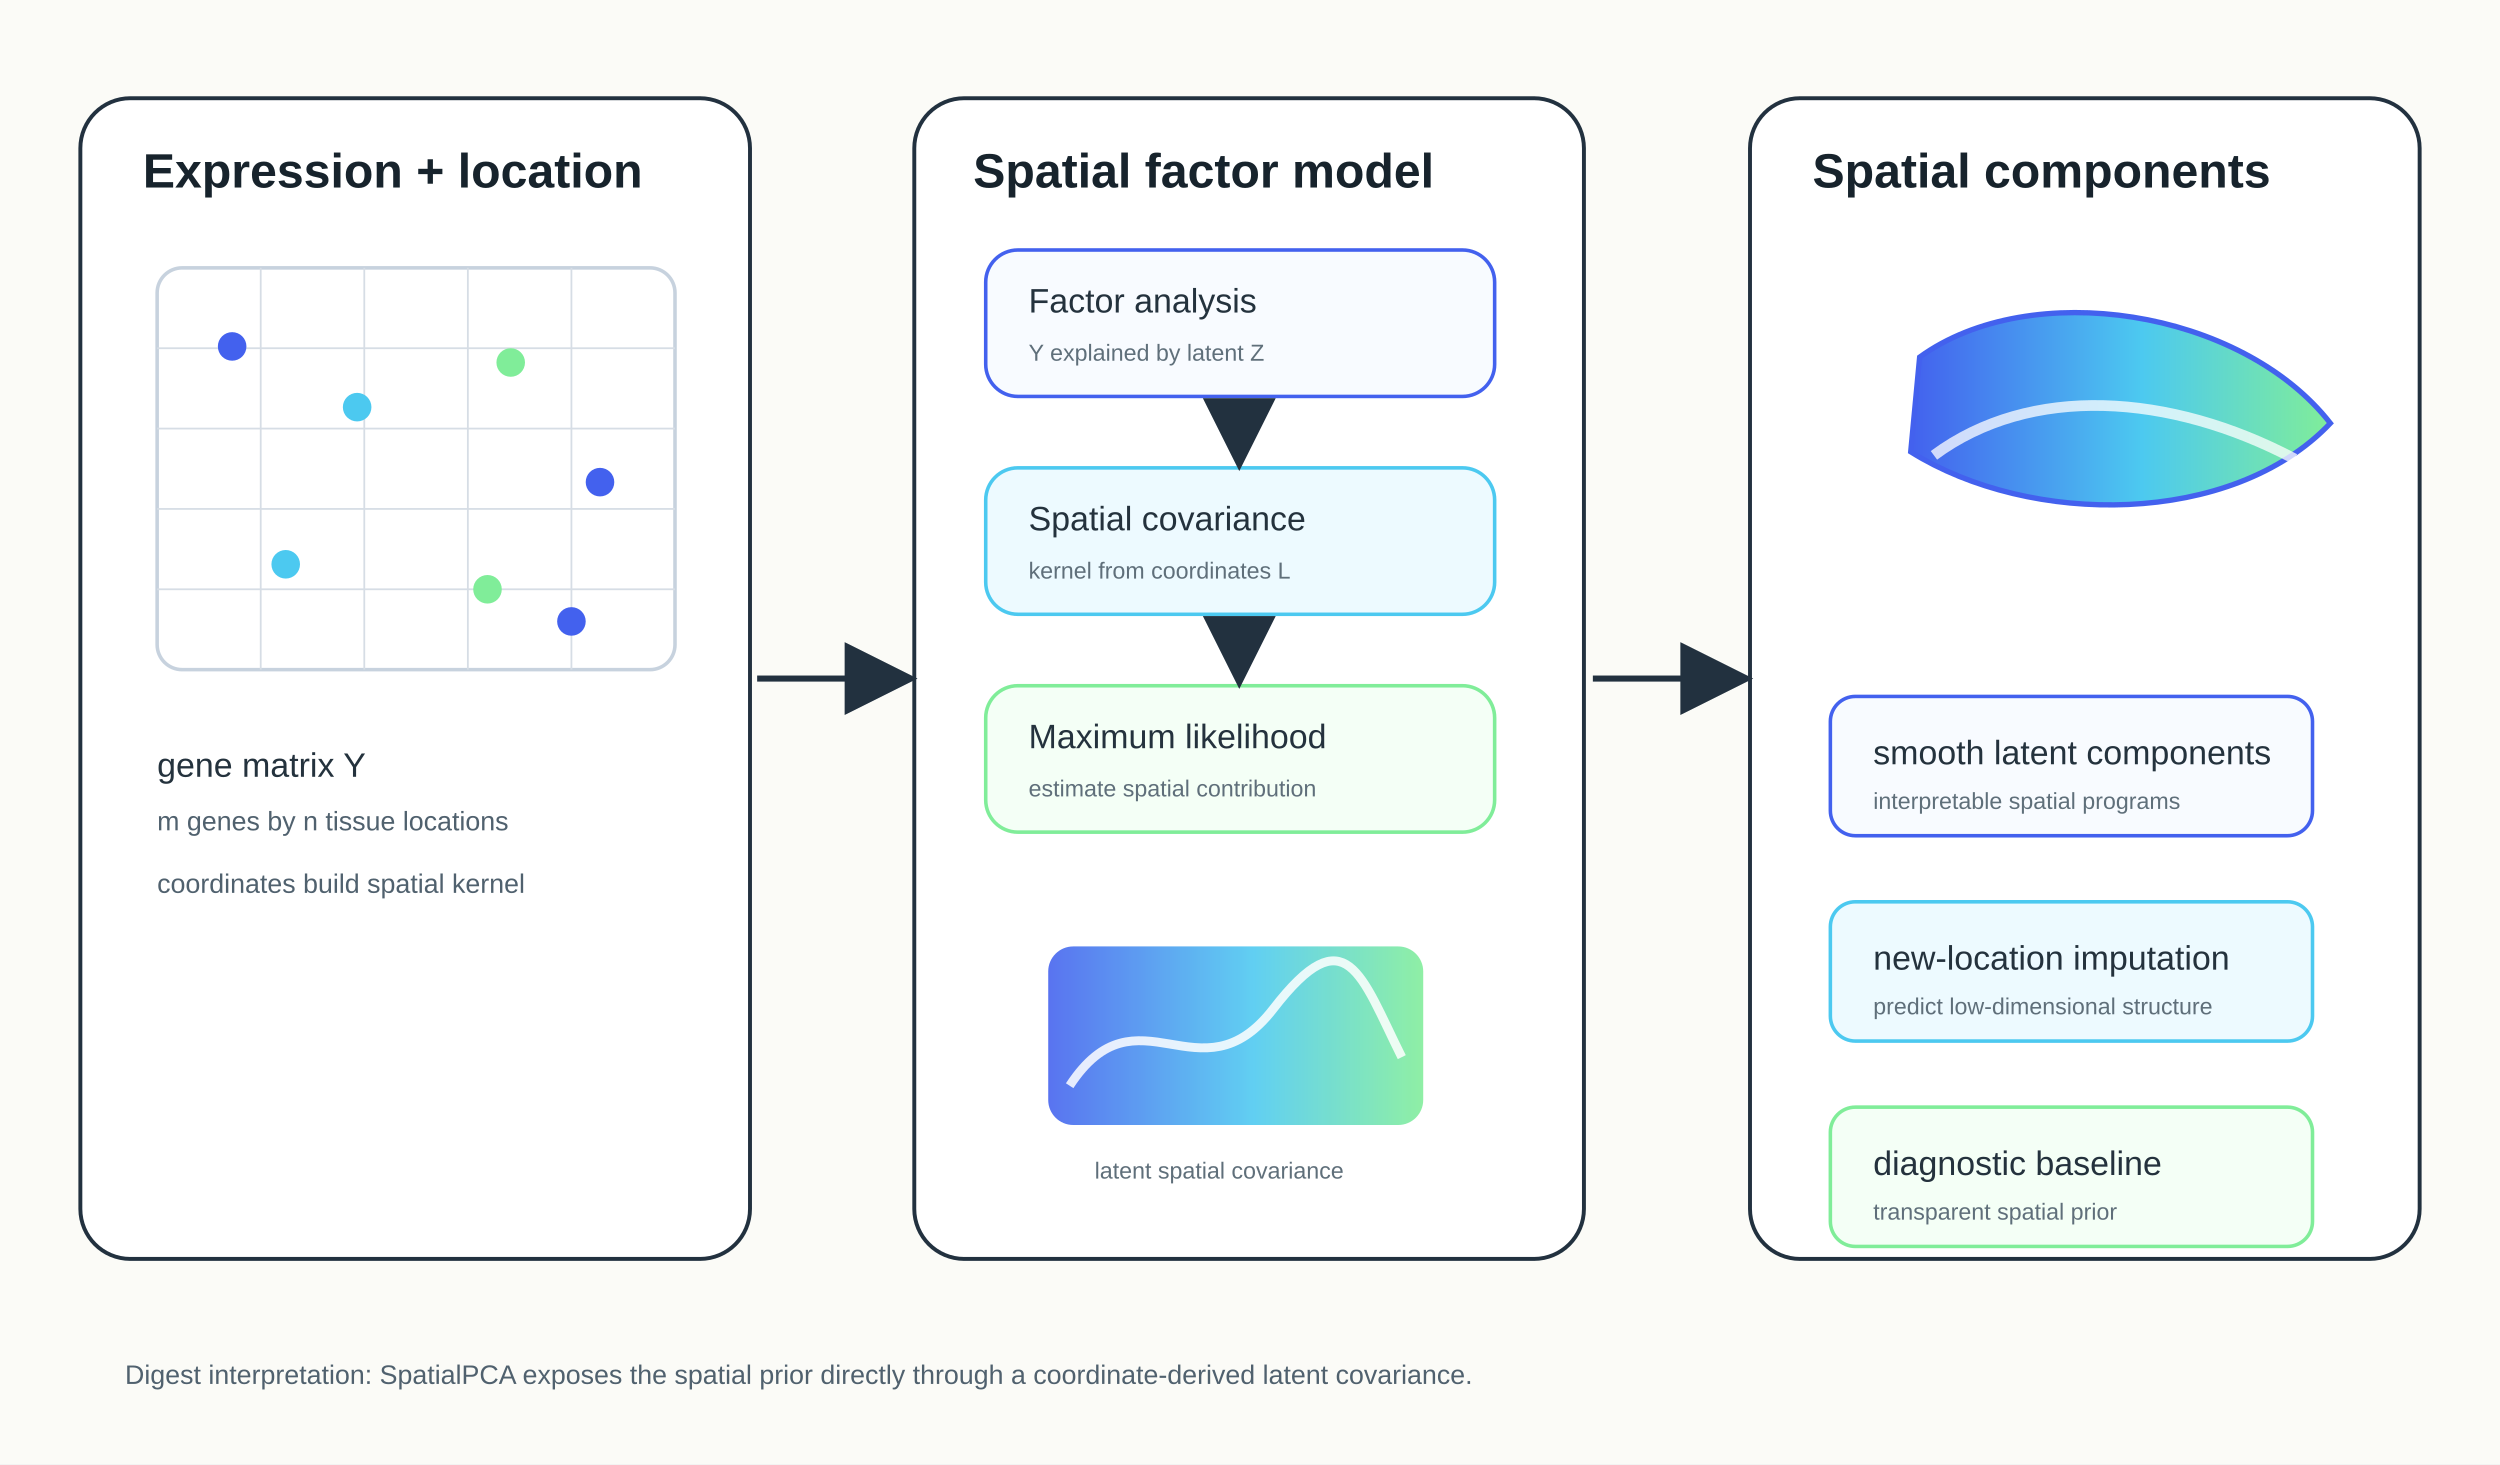
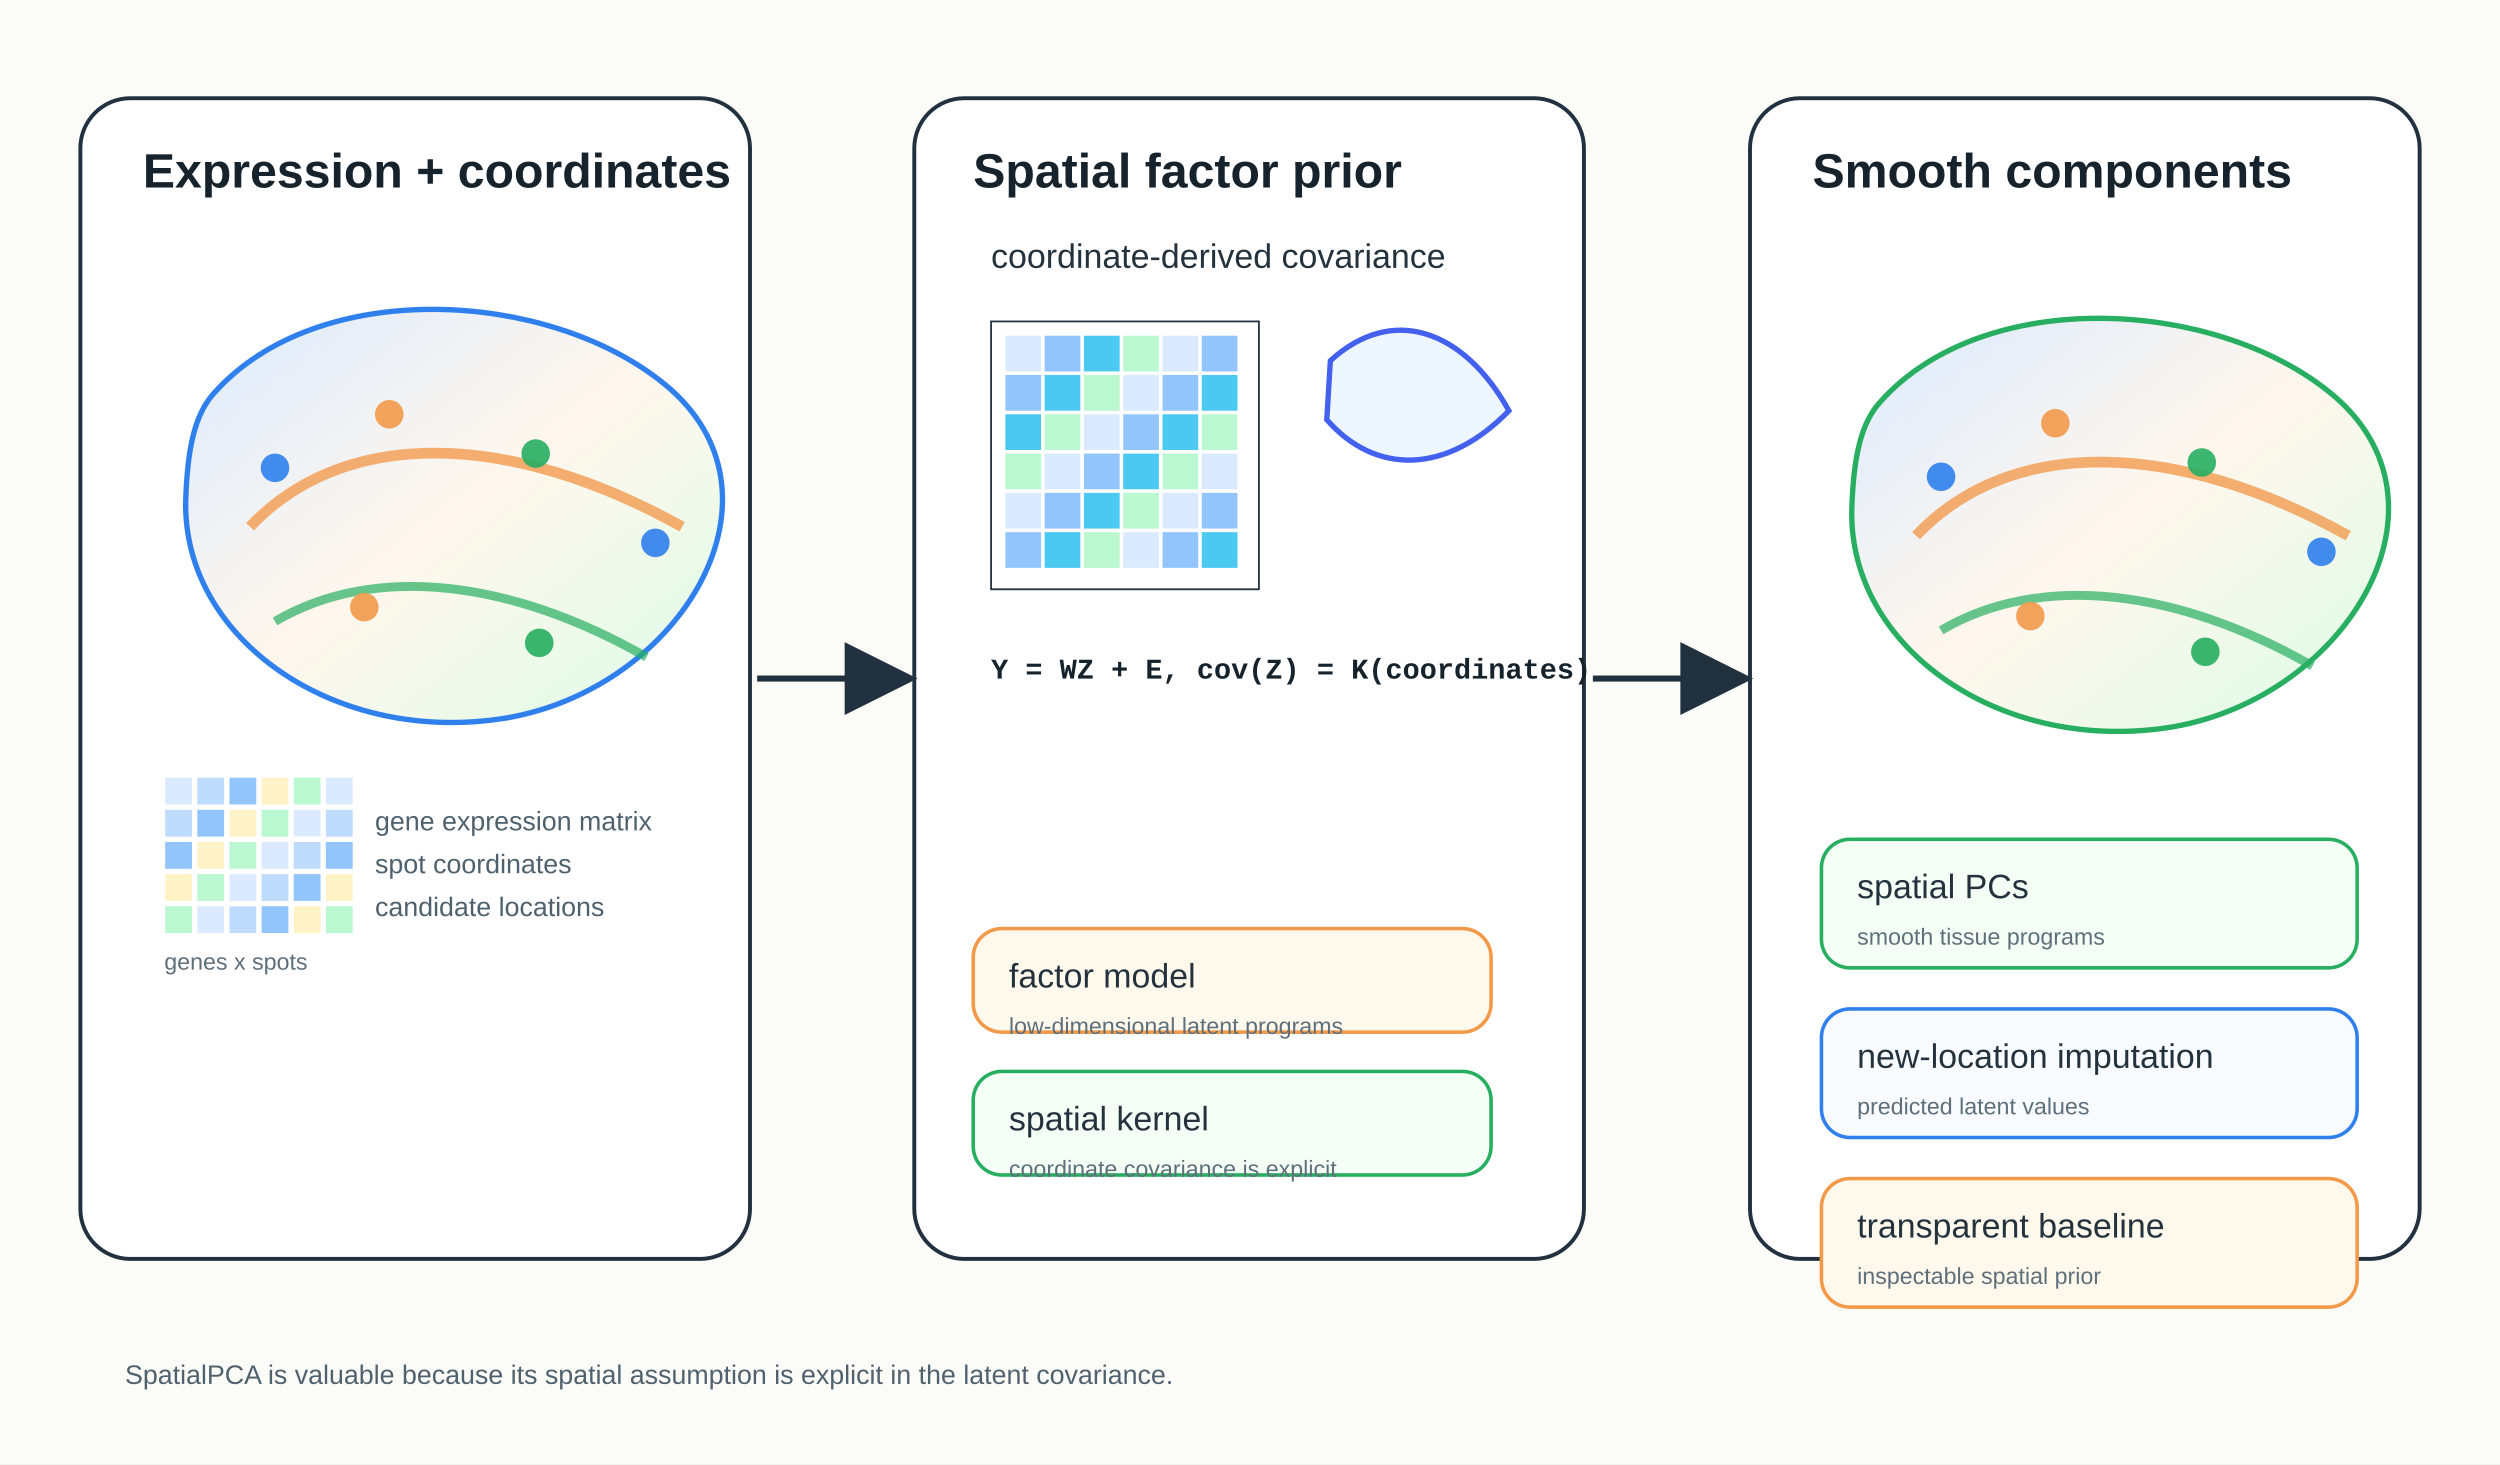
<svg xmlns="http://www.w3.org/2000/svg" width="1400" height="820" viewBox="0 0 1400 820" role="img" aria-labelledby="title desc">
  <defs>
-     <linearGradient id="heat" x1="0" x2="1">
-       <stop offset="0" stop-color="#4361ee" />
-       <stop offset=".55" stop-color="#4cc9f0" />
-       <stop offset="1" stop-color="#80ed99" />
+     <linearGradient id="tissue" x1="0" x2="1" y1="0" y2="1">
+       <stop offset="0" stop-color="#dbeafe" />
+       <stop offset=".5" stop-color="#fff7ed" />
+       <stop offset="1" stop-color="#dcfce7" />
    </linearGradient>
    <marker id="arrow" markerWidth="12" markerHeight="12" refX="10" refY="6" orient="auto">
      <path d="M0,0 L12,6 L0,12 z" fill="#22313f" />
    </marker>
-     <style>.bg{fill:#fbfbf7}.panel{fill:#fff;stroke:#22313f;stroke-width:2.2}.h{font:700 27px Arial,sans-serif;fill:#17232c}.t{font:19px Arial,sans-serif;fill:#24323d}.s{font:15px Arial,sans-serif;fill:#50616e}.xs{font:13px Arial,sans-serif;fill:#5f6f7a}.arrow{stroke:#22313f;stroke-width:3.4;fill:none;marker-end:url(#arrow)}.spot{fill:#4361ee}.spot2{fill:#4cc9f0}.spot3{fill:#80ed99}.chip{fill:#f8fbff;stroke:#4361ee;stroke-width:2}.chip2{fill:#edfaff;stroke:#4cc9f0;stroke-width:2}.chip3{fill:#f4fff6;stroke:#80ed99;stroke-width:2}.edge{stroke:#4361ee;stroke-width:2;opacity:.45}.grid{stroke:#d6dde5;stroke-width:1}</style>
+     <style>
+       .bg{fill:#fbfbf7}.panel{fill:#fff;stroke:#22313f;stroke-width:2.2}.h{font:700 27px Arial,sans-serif;fill:#17232c}.t{font:19px Arial,sans-serif;fill:#24323d}.s{font:15px Arial,sans-serif;fill:#50616e}.xs{font:13px Arial,sans-serif;fill:#5f6f7a}.formula{font:700 16px "Courier New",monospace;fill:#17232c}.arrow{stroke:#22313f;stroke-width:3.4;fill:none;marker-end:url(#arrow)}.arrow2{stroke:#22313f;stroke-width:3;fill:none;marker-end:url(#arrow)}.chip{fill:#f8fbff;stroke:#2f80ed;stroke-width:2}.chip2{fill:#fff8ed;stroke:#f2994a;stroke-width:2}.chip3{fill:#f4fff6;stroke:#27ae60;stroke-width:2}.spot{opacity:.9}.a{fill:#2f80ed}.b{fill:#f2994a}.c{fill:#27ae60}.node{fill:#fff;stroke-width:2.4}.blue{stroke:#2f80ed}.orange{stroke:#f2994a}.green{stroke:#27ae60}.soft{stroke:#7b61ff;stroke-width:2.2;opacity:.58;fill:none}.edge{stroke:#34495e;stroke-width:2.1;opacity:.62;fill:none}.strong{stroke:#f2994a;stroke-width:4;opacity:.85}
+     </style>
  </defs>
  <rect class="bg" width="1400" height="820" />
  <rect class="panel" x="45" y="55" width="375" height="650" rx="28" />
  <rect class="panel" x="512" y="55" width="375" height="650" rx="28" />
  <rect class="panel" x="980" y="55" width="375" height="650" rx="28" />
-   <text class="h" x="80" y="105">Expression + location</text>
-   <text class="h" x="545" y="105">Spatial factor model</text>
-   <text class="h" x="1015" y="105">Spatial components</text>
-   <g transform="translate(88 150)">
-     <rect x="0" y="0" width="290" height="225" fill="#fff" stroke="#c7d2de" stroke-width="2" rx="14" />
-     <g class="grid">
-       <path d="M58 0 V225 M116 0 V225 M174 0 V225 M232 0 V225 M0 45 H290 M0 90 H290 M0 135 H290 M0 180 H290" />
+   <text class="h" x="80" y="105">Expression + coordinates</text>
+   <text class="h" x="545" y="105">Spatial factor prior</text>
+   <text class="h" x="1015" y="105">Smooth components</text>
+   <g transform="translate(82 150)">
+     <path d="M38 70 C96 5 225 12 290 65 C365 126 300 235 202 252 C106 268 20 208 22 130 C23 101 27 82 38 70 Z" fill="url(#tissue)" stroke="#2f80ed" stroke-width="3" />
+     <path d="M58 145 C112 88 205 92 300 145" stroke="#f2994a" stroke-width="6" fill="none" opacity=".78" />
+     <path d="M72 198 C128 165 205 175 280 218" stroke="#27ae60" stroke-width="5" fill="none" opacity=".7" />
+     <circle class="spot a" cx="72" cy="112" r="8" />
+     <circle class="spot b" cx="136" cy="82" r="8" />
+     <circle class="spot c" cx="218" cy="104" r="8" />
+     <circle class="spot a" cx="285" cy="154" r="8" />
+     <circle class="spot b" cx="122" cy="190" r="8" />
+     <circle class="spot c" cx="220" cy="210" r="8" />
+   </g>
+   <g>
+     <rect x="92" y="435" width="16" height="16" fill="#dbeafe" stroke="#fff" />
+     <rect x="110" y="435" width="16" height="16" fill="#bfdbfe" stroke="#fff" />
+     <rect x="128" y="435" width="16" height="16" fill="#93c5fd" stroke="#fff" />
+     <rect x="146" y="435" width="16" height="16" fill="#fef3c7" stroke="#fff" />
+     <rect x="164" y="435" width="16" height="16" fill="#bbf7d0" stroke="#fff" />
+     <rect x="182" y="435" width="16" height="16" fill="#dbeafe" stroke="#fff" />
+     <rect x="92" y="453" width="16" height="16" fill="#bfdbfe" stroke="#fff" />
+     <rect x="110" y="453" width="16" height="16" fill="#93c5fd" stroke="#fff" />
+     <rect x="128" y="453" width="16" height="16" fill="#fef3c7" stroke="#fff" />
+     <rect x="146" y="453" width="16" height="16" fill="#bbf7d0" stroke="#fff" />
+     <rect x="164" y="453" width="16" height="16" fill="#dbeafe" stroke="#fff" />
+     <rect x="182" y="453" width="16" height="16" fill="#bfdbfe" stroke="#fff" />
+     <rect x="92" y="471" width="16" height="16" fill="#93c5fd" stroke="#fff" />
+     <rect x="110" y="471" width="16" height="16" fill="#fef3c7" stroke="#fff" />
+     <rect x="128" y="471" width="16" height="16" fill="#bbf7d0" stroke="#fff" />
+     <rect x="146" y="471" width="16" height="16" fill="#dbeafe" stroke="#fff" />
+     <rect x="164" y="471" width="16" height="16" fill="#bfdbfe" stroke="#fff" />
+     <rect x="182" y="471" width="16" height="16" fill="#93c5fd" stroke="#fff" />
+     <rect x="92" y="489" width="16" height="16" fill="#fef3c7" stroke="#fff" />
+     <rect x="110" y="489" width="16" height="16" fill="#bbf7d0" stroke="#fff" />
+     <rect x="128" y="489" width="16" height="16" fill="#dbeafe" stroke="#fff" />
+     <rect x="146" y="489" width="16" height="16" fill="#bfdbfe" stroke="#fff" />
+     <rect x="164" y="489" width="16" height="16" fill="#93c5fd" stroke="#fff" />
+     <rect x="182" y="489" width="16" height="16" fill="#fef3c7" stroke="#fff" />
+     <rect x="92" y="507" width="16" height="16" fill="#bbf7d0" stroke="#fff" />
+     <rect x="110" y="507" width="16" height="16" fill="#dbeafe" stroke="#fff" />
+     <rect x="128" y="507" width="16" height="16" fill="#bfdbfe" stroke="#fff" />
+     <rect x="146" y="507" width="16" height="16" fill="#93c5fd" stroke="#fff" />
+     <rect x="164" y="507" width="16" height="16" fill="#fef3c7" stroke="#fff" />
+     <rect x="182" y="507" width="16" height="16" fill="#bbf7d0" stroke="#fff" />
+     <text class="xs" x="92" y="543">genes x spots</text>
+   </g>
+   <text class="s" x="210" y="465">gene expression matrix</text>
+   <text class="s" x="210" y="489">spot coordinates</text>
+   <text class="s" x="210" y="513">candidate locations</text>
+   <path class="arrow" d="M424 380 C462 380 475 380 507 380" />
+   <g transform="translate(555 150)">
+     <text class="t" x="0" y="0">coordinate-derived covariance</text>
+     <rect x="0" y="30" width="150" height="150" fill="#fff" stroke="#22313f" />
+     <rect x="8" y="38" width="20" height="20" fill="#dbeafe" />
+     <rect x="30" y="38" width="20" height="20" fill="#93c5fd" />
+     <rect x="52" y="38" width="20" height="20" fill="#4cc9f0" />
+     <rect x="74" y="38" width="20" height="20" fill="#bbf7d0" />
+     <rect x="96" y="38" width="20" height="20" fill="#dbeafe" />
+     <rect x="118" y="38" width="20" height="20" fill="#93c5fd" />
+     <rect x="8" y="60" width="20" height="20" fill="#93c5fd" />
+     <rect x="30" y="60" width="20" height="20" fill="#4cc9f0" />
+     <rect x="52" y="60" width="20" height="20" fill="#bbf7d0" />
+     <rect x="74" y="60" width="20" height="20" fill="#dbeafe" />
+     <rect x="96" y="60" width="20" height="20" fill="#93c5fd" />
+     <rect x="118" y="60" width="20" height="20" fill="#4cc9f0" />
+     <rect x="8" y="82" width="20" height="20" fill="#4cc9f0" />
+     <rect x="30" y="82" width="20" height="20" fill="#bbf7d0" />
+     <rect x="52" y="82" width="20" height="20" fill="#dbeafe" />
+     <rect x="74" y="82" width="20" height="20" fill="#93c5fd" />
+     <rect x="96" y="82" width="20" height="20" fill="#4cc9f0" />
+     <rect x="118" y="82" width="20" height="20" fill="#bbf7d0" />
+     <rect x="8" y="104" width="20" height="20" fill="#bbf7d0" />
+     <rect x="30" y="104" width="20" height="20" fill="#dbeafe" />
+     <rect x="52" y="104" width="20" height="20" fill="#93c5fd" />
+     <rect x="74" y="104" width="20" height="20" fill="#4cc9f0" />
+     <rect x="96" y="104" width="20" height="20" fill="#bbf7d0" />
+     <rect x="118" y="104" width="20" height="20" fill="#dbeafe" />
+     <rect x="8" y="126" width="20" height="20" fill="#dbeafe" />
+     <rect x="30" y="126" width="20" height="20" fill="#93c5fd" />
+     <rect x="52" y="126" width="20" height="20" fill="#4cc9f0" />
+     <rect x="74" y="126" width="20" height="20" fill="#bbf7d0" />
+     <rect x="96" y="126" width="20" height="20" fill="#dbeafe" />
+     <rect x="118" y="126" width="20" height="20" fill="#93c5fd" />
+     <rect x="8" y="148" width="20" height="20" fill="#93c5fd" />
+     <rect x="30" y="148" width="20" height="20" fill="#4cc9f0" />
+     <rect x="52" y="148" width="20" height="20" fill="#bbf7d0" />
+     <rect x="74" y="148" width="20" height="20" fill="#dbeafe" />
+     <rect x="96" y="148" width="20" height="20" fill="#93c5fd" />
+     <rect x="118" y="148" width="20" height="20" fill="#4cc9f0" />
+     <path d="M190 52 C225 20 265 35 290 80 C255 116 215 116 188 85 Z" fill="#eef7ff" stroke="#4361ee" stroke-width="3" />
+     <text class="formula" x="0" y="230">Y = WZ + E, cov(Z) = K(coordinates)</text>
+   </g>
+   <rect class="chip2" x="545" y="520" width="290" height="58" rx="16" />
+   <text class="t" x="565" y="553">factor model</text>
+   <text class="xs" x="565" y="579">low-dimensional latent programs</text>
+   <rect class="chip3" x="545" y="600" width="290" height="58" rx="16" />
+   <text class="t" x="565" y="633">spatial kernel</text>
+   <text class="xs" x="565" y="659">coordinate covariance is explicit</text>
+   <path class="arrow" d="M892 380 C930 380 945 380 975 380" />
+   <g transform="translate(1015 155)">
+     <g transform="translate(0 0)">
+       <path d="M38 70 C96 5 225 12 290 65 C365 126 300 235 202 252 C106 268 20 208 22 130 C23 101 27 82 38 70 Z" fill="url(#tissue)" stroke="#27ae60" stroke-width="3" />
+       <path d="M58 145 C112 88 205 92 300 145" stroke="#f2994a" stroke-width="6" fill="none" opacity=".78" />
+       <path d="M72 198 C128 165 205 175 280 218" stroke="#27ae60" stroke-width="5" fill="none" opacity=".7" />
+       <circle class="spot a" cx="72" cy="112" r="8" />
+       <circle class="spot b" cx="136" cy="82" r="8" />
+       <circle class="spot c" cx="218" cy="104" r="8" />
+       <circle class="spot a" cx="285" cy="154" r="8" />
+       <circle class="spot b" cx="122" cy="190" r="8" />
+       <circle class="spot c" cx="220" cy="210" r="8" />
    </g>
-     <circle class="spot" cx="42" cy="44" r="8" />
-     <circle class="spot2" cx="112" cy="78" r="8" />
-     <circle class="spot3" cx="198" cy="53" r="8" />
-     <circle class="spot" cx="248" cy="120" r="8" />
-     <circle class="spot2" cx="72" cy="166" r="8" />
-     <circle class="spot3" cx="185" cy="180" r="8" />
-     <circle class="spot" cx="232" cy="198" r="8" />
-     <text class="t" x="0" y="285">gene matrix Y</text>
-     <text class="s" x="0" y="315">m genes by n tissue locations</text>
-     <text class="s" x="0" y="350">coordinates build spatial kernel</text>
+     <rect class="chip3" x="5" y="315" width="300" height="72" rx="16" />
+     <text class="t" x="25" y="348">spatial PCs</text>
+     <text class="xs" x="25" y="374">smooth tissue programs</text>
+     <rect class="chip" x="5" y="410" width="300" height="72" rx="16" />
+     <text class="t" x="25" y="443">new-location imputation</text>
+     <text class="xs" x="25" y="469">predicted latent values</text>
+     <rect class="chip2" x="5" y="505" width="300" height="72" rx="16" />
+     <text class="t" x="25" y="538">transparent baseline</text>
+     <text class="xs" x="25" y="564">inspectable spatial prior</text>
  </g>
-   <path class="arrow" d="M424 380 C462 380 475 380 507 380" />
-   <g transform="translate(552 140)">
-     <rect class="chip" x="0" y="0" width="285" height="82" rx="18" />
-     <text class="t" x="24" y="35">Factor analysis</text>
-     <text class="xs" x="24" y="62">Y explained by latent Z</text>
-     <rect class="chip2" x="0" y="122" width="285" height="82" rx="18" />
-     <text class="t" x="24" y="157">Spatial covariance</text>
-     <text class="xs" x="24" y="184">kernel from coordinates L</text>
-     <rect class="chip3" x="0" y="244" width="285" height="82" rx="18" />
-     <text class="t" x="24" y="279">Maximum likelihood</text>
-     <text class="xs" x="24" y="306">estimate spatial contribution</text>
-     <path class="arrow" d="M142 85 L142 117" />
-     <path class="arrow" d="M142 207 L142 239" />
-     <g transform="translate(35 390)">
-       <rect x="0" y="0" width="210" height="100" rx="14" fill="url(#heat)" opacity=".88" />
-       <path d="M12 78 C50 20 85 88 126 35 S175 16 198 62" stroke="#fff" stroke-width="5" fill="none" opacity=".85" />
-       <text class="xs" x="26" y="130">latent spatial covariance</text>
-     </g>
-   </g>
-   <path class="arrow" d="M892 380 C930 380 945 380 975 380" />
-   <g transform="translate(1025 145)">
-     <path d="M50 55 C112 10 230 28 280 92 C225 150 112 150 45 108 Z" fill="url(#heat)" stroke="#4361ee" stroke-width="3" />
-     <path d="M58 110 C112 70 190 75 260 112" stroke="#fff" stroke-width="6" fill="none" opacity=".75" />
-     <rect class="chip" x="0" y="245" width="270" height="78" rx="14" />
-     <text class="t" x="24" y="283">smooth latent components</text>
-     <text class="xs" x="24" y="308">interpretable spatial programs</text>
-     <rect class="chip2" x="0" y="360" width="270" height="78" rx="14" />
-     <text class="t" x="24" y="398">new-location imputation</text>
-     <text class="xs" x="24" y="423">predict low-dimensional structure</text>
-     <rect class="chip3" x="0" y="475" width="270" height="78" rx="14" />
-     <text class="t" x="24" y="513">diagnostic baseline</text>
-     <text class="xs" x="24" y="538">transparent spatial prior</text>
-   </g>
-   <text class="s" x="70" y="775">Digest interpretation: SpatialPCA exposes the spatial prior directly through a coordinate-derived latent covariance.</text>
+   <text class="s" x="70" y="775">SpatialPCA is valuable because its spatial assumption is explicit in the latent covariance.</text>
</svg>
